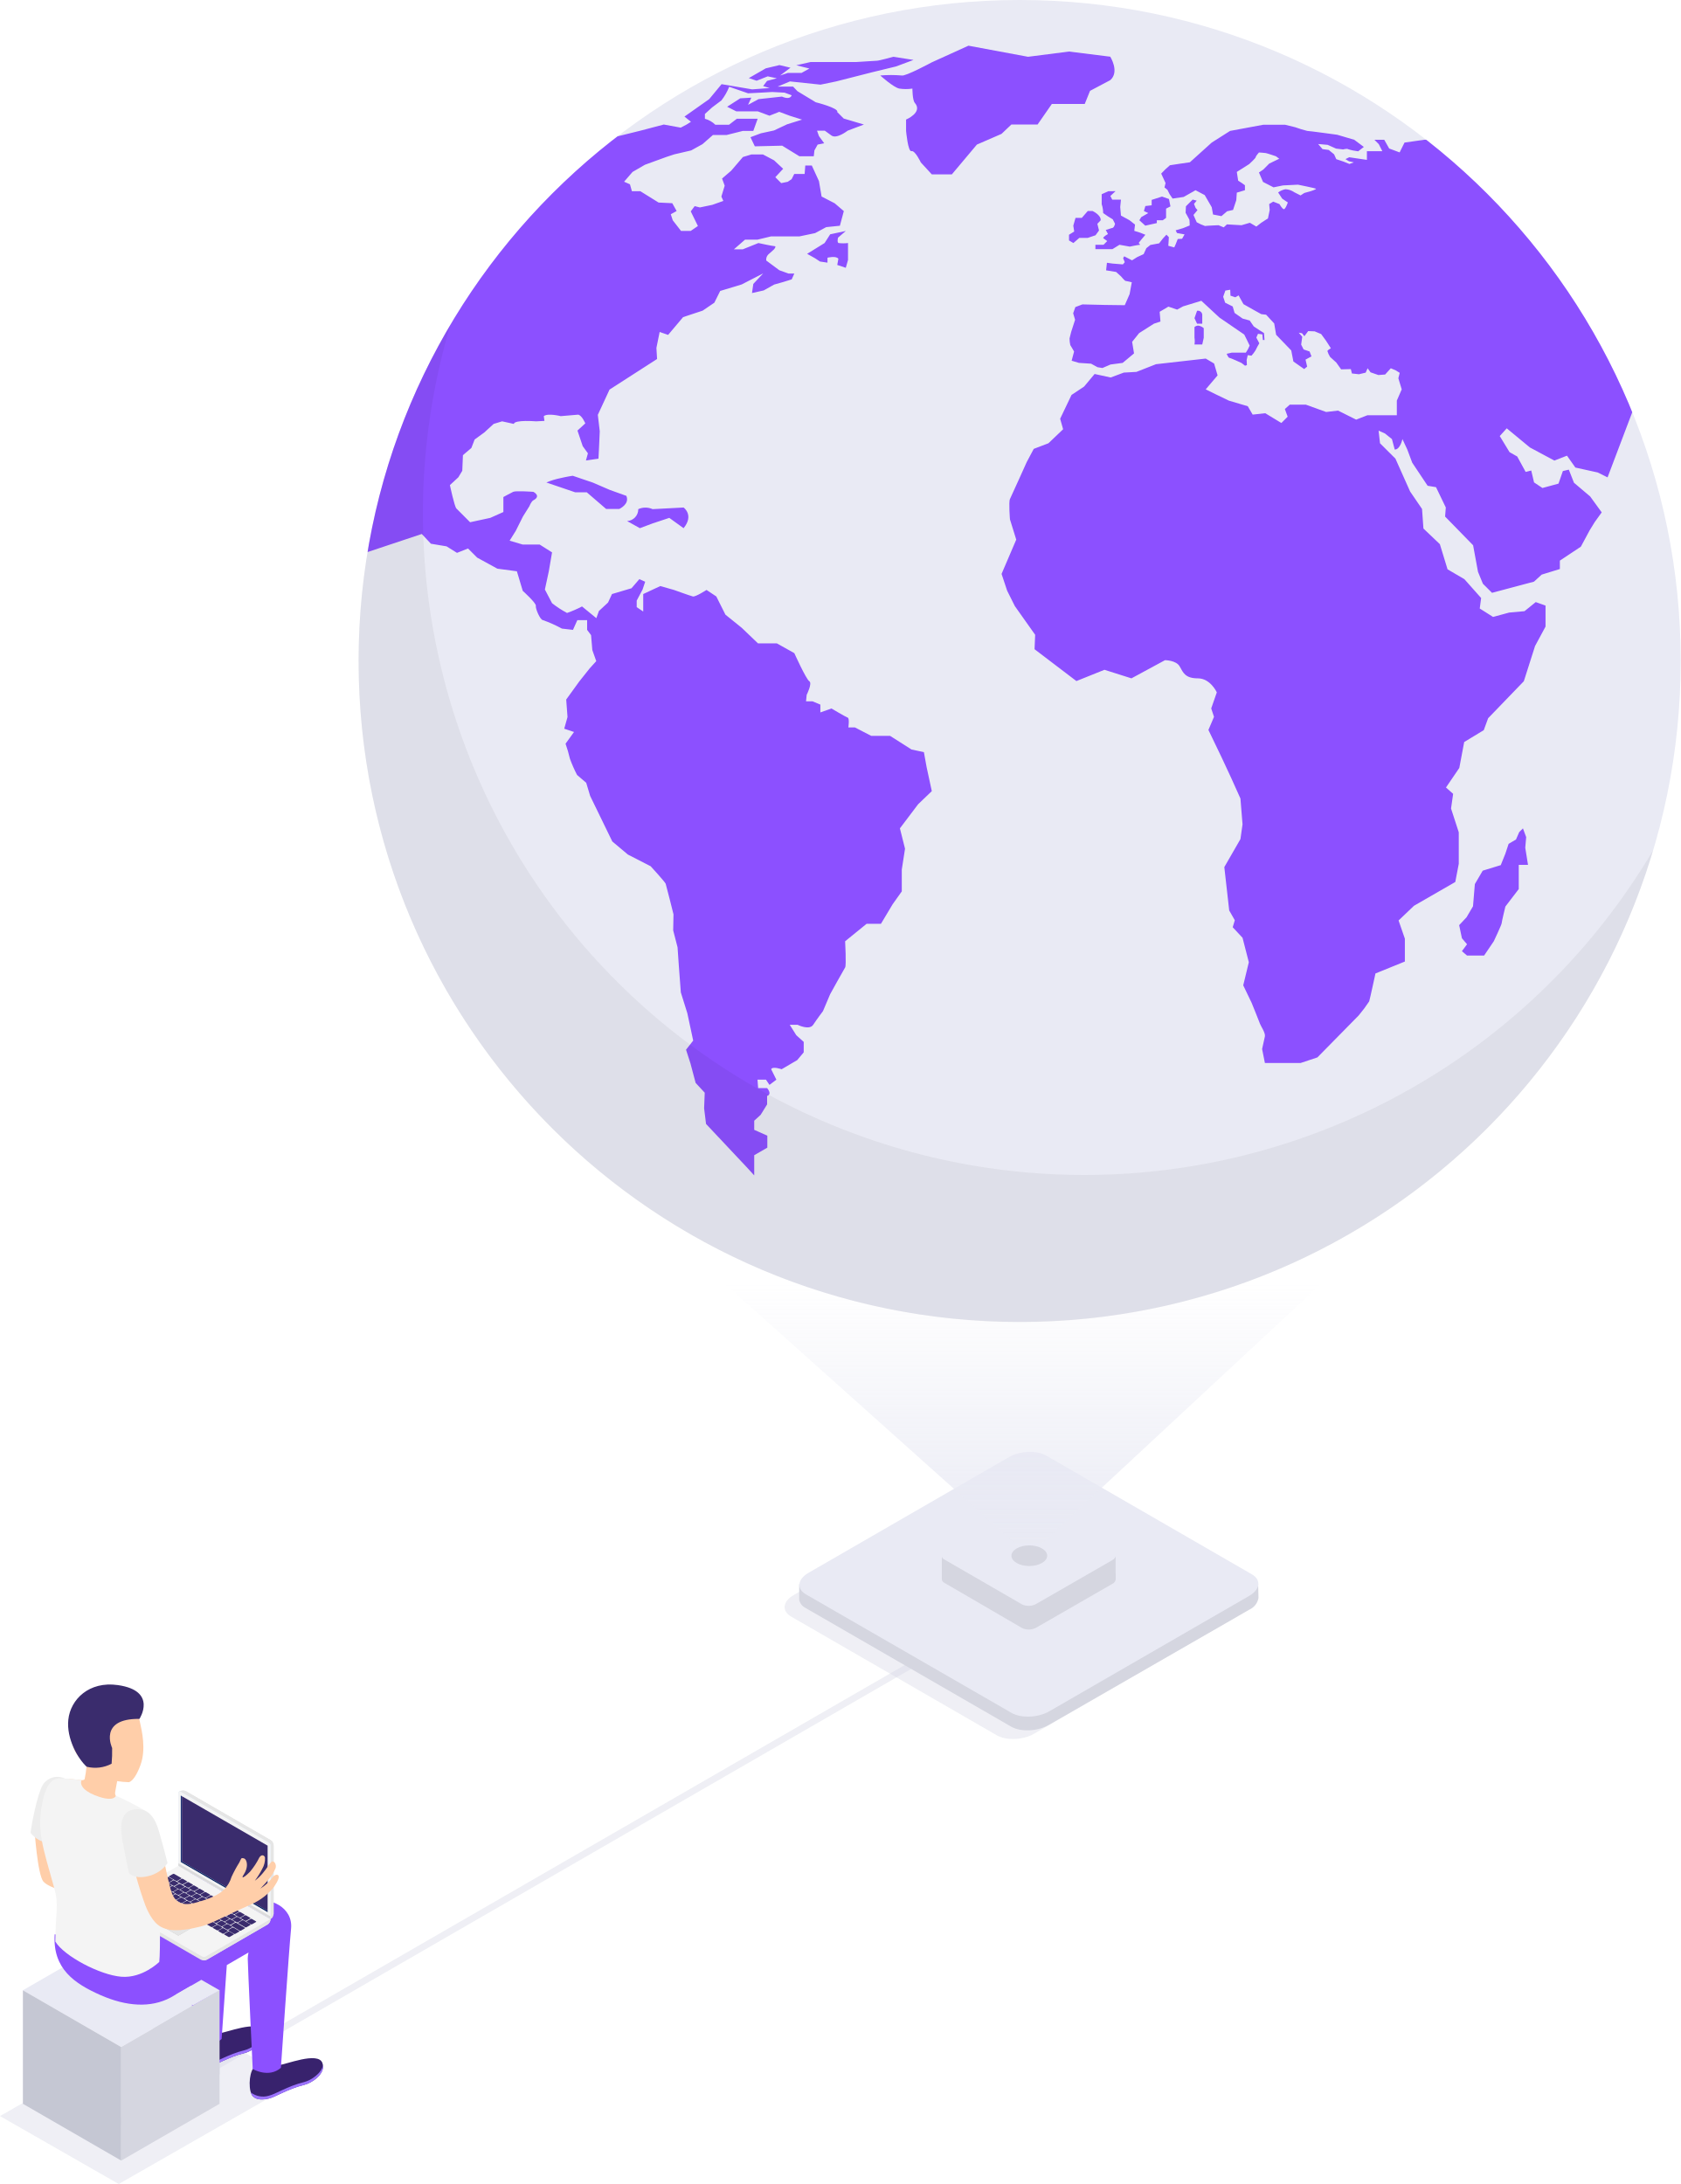
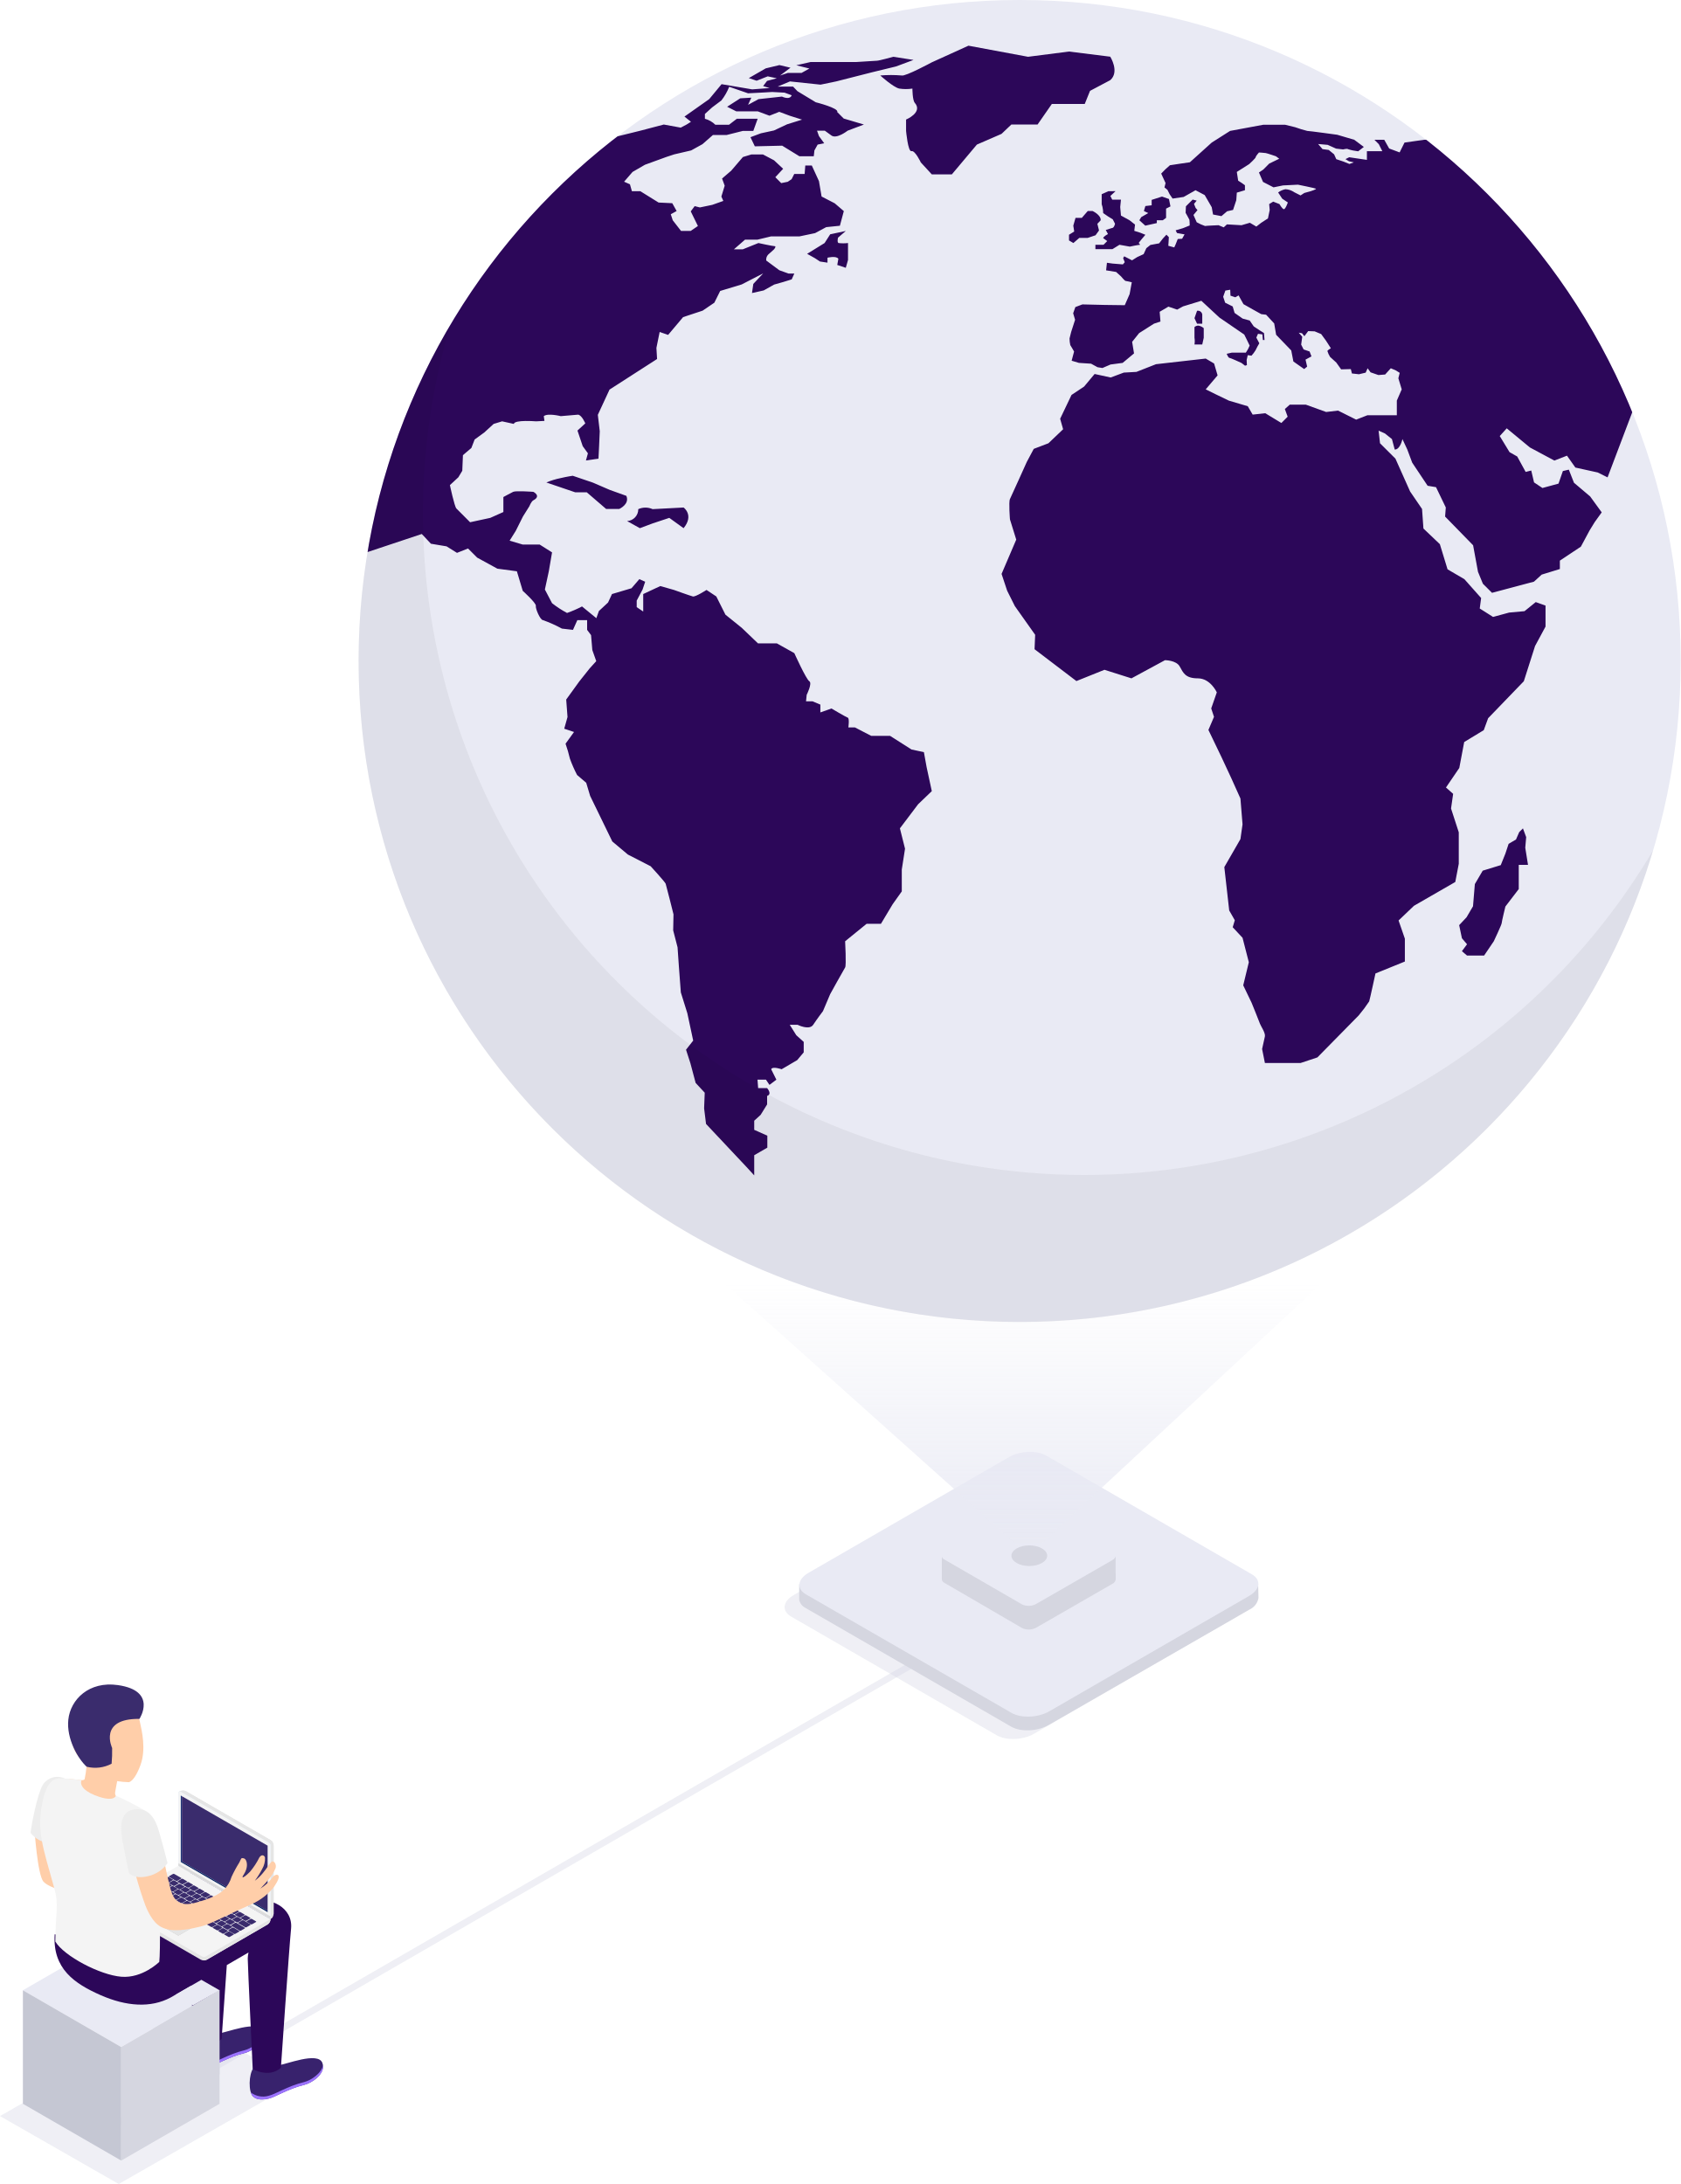
<svg xmlns="http://www.w3.org/2000/svg" viewBox="0 0 384.72 500">
  <defs>
-     <style>.cls-1{fill:none;}.cls-2,.cls-9{fill:#d6d8e5;}.cls-2{opacity:0.4;isolation:isolate;}.cls-3{fill:#d5d6e0;}.cls-4{fill:#e9eaf4;}.cls-5{fill:url(#Безымянный_градиент_15);}.cls-6{clip-path:url(#clip-path);}.cls-7{fill:#8c50ff;}.cls-8{opacity:0.05;}.cls-9{opacity:0.4;}.cls-10{fill:#c5c7d3;}.cls-11{fill:#38226d;}.cls-12{fill:#9c73ff;}.cls-13{fill:#ffcea9;}.cls-14{fill:#ededed;}.cls-15{fill:#e5e5e5;}.cls-16{fill:#f4f4f4;}.cls-17{fill:#bfbfbf;}.cls-18{fill:#3a2c6d;}.cls-19{fill:#dceeff;}.cls-20{fill:#dbdbdb;}.cls-21{fill:#1e3779;}.cls-22{fill:#031f60;}</style>
+     <style>.cls-1{fill:none;}.cls-2,.cls-9{fill:#d6d8e5;}.cls-2{opacity:0.4;isolation:isolate;}.cls-3{fill:#d5d6e0;}.cls-4{fill:#e9eaf4;}.cls-5{fill:url(#Безымянный_градиент_15);}.cls-6{clip-path:url(#clip-path);}.cls-7{fill:#2c0759;}.cls-8{opacity:0.05;}.cls-9{opacity:0.4;}.cls-10{fill:#c5c7d3;}.cls-11{fill:#38226d;}.cls-12{fill:#9c73ff;}.cls-13{fill:#ffcea9;}.cls-14{fill:#ededed;}.cls-15{fill:#e5e5e5;}.cls-16{fill:#f4f4f4;}.cls-17{fill:#bfbfbf;}.cls-18{fill:#3a2c6d;}.cls-19{fill:#dceeff;}.cls-20{fill:#dbdbdb;}.cls-21{fill:#1e3779;}.cls-22{fill:#031f60;}</style>
    <linearGradient id="Безымянный_градиент_15" x1="235.62" y1="356.16" x2="235.62" y2="256.93" gradientUnits="userSpaceOnUse">
      <stop offset="0" stop-color="#e9eaf4" />
      <stop offset="0.63" stop-color="#e9eaf4" stop-opacity="0" />
    </linearGradient>
    <clipPath id="clip-path">
      <circle class="cls-1" cx="233.41" cy="151.32" r="151.32" />
    </clipPath>
  </defs>
  <g id="Слой_2" data-name="Слой 2">
    <g id="Слой_1-2" data-name="Слой 1">
      <path class="cls-2" d="M228.17,397.27l-47.08-27.18c-2.19-1.27-1.92-3.48.62-4.94l45.84-26.47c2.54-1.46,6.37-1.62,8.56-.36l47.07,27.18c2.2,1.27,1.92,3.48-.61,4.94l-45.85,26.47C234.19,398.38,230.36,398.53,228.17,397.27Z" />
      <polygon class="cls-2" points="207.39 381.01 207.39 381.02 88.47 449.67 19.88 489.27 21.4 490.15 89.99 450.54 208.9 381.89 208.9 381.89 207.39 381.01" />
      <path class="cls-3" d="M288,362.37l-2.32.71-46.23-26.7c-2.19-1.26-6-1.1-8.55.36l-45.85,26.47-.11.07-2-.61v3c0,.11,0,.22,0,.34v.24h0a2.68,2.68,0,0,0,1.44,1.86l47.08,27.18c2.19,1.26,6,1.11,8.56-.36L286,368.5a3.62,3.62,0,0,0,2.08-2.64h0Z" />
      <path class="cls-4" d="M231.55,392.14,184.47,365c-2.19-1.26-1.91-3.47.62-4.93l45.85-26.47c2.53-1.47,6.36-1.63,8.55-.36l47.08,27.18c2.19,1.27,1.92,3.48-.62,4.94l-45.84,26.47C237.57,393.25,233.74,393.41,231.55,392.14Z" />
      <path class="cls-3" d="M255.38,360.25l0-4-5.7,1.5L237,350.4a3.58,3.58,0,0,0-3.24.14l-12.33,7.12-5.83-1.54,0,4.31,0,0v1a.48.48,0,0,0,0,.12v.1h0a1,1,0,0,0,.55.7L234,372.74a3.61,3.61,0,0,0,3.24-.13l17.38-10a1.36,1.36,0,0,0,.78-1h0v-1.32Z" />
      <path class="cls-4" d="M234,367.33,216.13,357c-.83-.48-.73-1.32.23-1.87l17.38-10A3.58,3.58,0,0,1,237,345l17.84,10.3c.83.48.73,1.32-.23,1.88l-17.38,10A3.61,3.61,0,0,1,234,367.33Z" />
      <polygon class="cls-5" points="235.48 356.16 129.08 260.92 342.17 256.93 235.48 356.16" />
      <circle class="cls-4" cx="233.41" cy="151.32" r="151.32" />
      <g class="cls-6">
        <path class="cls-7" d="M193.61,61.31l.51-1.79V55.64a9.1,9.1,0,0,1-2.17,0c-.38-.17-.12-1.23-.12-1.23l1.78-1.53-3.57.76-1.28,2-4,2.47,1.79,1,1.15.76,1.72.26V59s2-.51,2.49.25l-.25,1.41Zm-44.22,55.25a4,4,0,0,0-3.28,0,2.7,2.7,0,0,1-2.56,2.73l2.92,1.63,2.92-1.09,3.82-1.27,3.27,2.36c2.46-3,0-4.73,0-4.73Zm62.1,55.63-2.83-.6-4.92-3.13h-4.32l-3.73-1.93H194.2s.3-2.09-.15-2.24-3.72-2.09-3.72-2.09l-2.54.9v-1.79l-1.79-.75h-1.49l.15-1.49s1.34-2.65.6-3.11-3.43-6.43-3.43-6.43l-4-2.24h-4.32l-3.73-3.57-3.72-3-2.09-4.17-2.24-1.49s-2.53,1.64-3.13,1.49-4.32-1.49-4.32-1.49l-3.13-.89L147.24,136v4l-1.49-1v-1.5l1.34-2.53.6-1.79-1.34-.59-1.79,2.08L140.09,136l-.9,1.94-2.09,1.94-.59,1.64-3.28-2.68a25.86,25.86,0,0,1-3.43,1.49,22.67,22.67,0,0,1-3.43-2.24l-1.64-3.13.9-4.17.74-4.33-2.83-1.79h-3.88l-3-.89,1.4-2.24,1.64-3.28,1.49-2.38s.42-1.09.9-1.34c1.9-1,0-1.94,0-1.94s-4-.3-4.62,0-2.24,1.19-2.24,1.19v3.43l-3,1.34-4.62,1-3.13-3.14c-.45-.44-1.49-5.36-1.49-5.36l1.93-1.79.9-1.49.15-3.58,1.93-1.64.75-1.94L110.87,99,113,97.05l1.94-.59,2.68.59c.15-1,5.07-.59,5.07-.59l1.94-.1-.15-1.09c.9-.75,3.88,0,3.88,0l4-.34c.88.19,1.62,2,1.62,2l-1.79,1.64,1.2,3.57,1.19,1.64-.45,1.64L137,105l.14-2.84.15-3.43-.44-3.76,2.68-5.78,10.88-7-.15-2.54L151,76l1.94.67,3.43-4.07,4.47-1.48,2.68-1.82,1.34-2.69,4.92-1.49,4.92-2.53L172.44,65l-.3,2.09,2.68-.6,2.39-1.34,2.08-.59,1.94-.6.6-1.34h-1.34l-2.09-.75c-1.34-1-3-2.23-3-2.23a1.66,1.66,0,0,1,.44-1.35l1.35-1.21s.59-.72.15-.72-3.73-.72-3.73-.72l-3.58,1.44H168l2.54-2.21h2.83l3.13-.75H183l3.58-.75L189.13,52l3.13-.32.9-3.35-2.09-1.79-3-1.55-.6-3.52-1.64-3.58h-1.49l-.15,1.94h-2.38l-.6,1.19-.89.6-1.49.3-1.35-1.35,1.79-1.93-2.08-1.94-2.54-1.34H172l-1.94.59-2.68,3.13-2.09,1.79.6,1.64L165.13,45l.45,1-2.54.9-2.83.59-1.19-.3-.9,1.2,1.64,3.35-1.64,1.12h-2.23L154,50.43l-.45-1.38,1.34-.74-1-1.79-3.13-.15-4.17-2.59h-1.94l-.45-1.59-1.34-.59,1.94-2.24,2.83-1.64,4.92-1.79,1.79-.59,3.87-.9L160.81,33l2.38-2.09h3.13l3.73-.94h2.39l1-2.78h-4.77l-1.79,1.37h-3.13a5.39,5.39,0,0,0-2.39-1.37V26.09L163,24.6,165.13,23a12.52,12.52,0,0,0,1.79-3.13l4.32,1.49,3.27-.17,2.25-.13,2.83.15,1.64.6c-.45,1.19-2.23.3-2.23.3l-5.37.59L171.24,24l.75-1.64-2.54.15-3,1.93,2.09,1.05h4.92l2.68,1,2.24-.89,2.38.89,2.84.9-3.43,1.07-3,1.41-3,.65-2.38.89,1,2.09,6.26-.15L183,35.78h3.28l.15-1.34.74-1.34,1.5-.3-1.2-1.64-.44-1.24h1.78l1.5,1.09c1.19.9,3.72-1.09,3.72-1.09l3.73-1.41-4.62-1.37-1.49-1.49c.44-.9-4.92-2.24-4.92-2.24l-4.18-2.53-1-1.05H178l2.83-1.19,7,.74,3.58-.74,8.2-2.09,5.51-1.34,4-1.49L204.49,13s-3.28.9-3.73.9-4.32.3-4.77.3H185.55l-3.27.74,3,.75-1.79,1h-3.13l-1.79.6,2.38-1.79-2.53-.6-3.13.75-3.88,2.23,1.79.6,2.54-1,2.08.44-2.23.6-.9,1.19,1.49.45-4,.3-7-1.19-2.83,3.42-5.67,4,1.49,1.19-1,.63-1.34.71-3.88-.71-5.36,1.41-9.84,2.43L103.86,64,90.74,81.1l-7.6,45.62,13.41-4.47,2.09,2.23,3.58.6,2.39,1.49,2.53-1,2.09,2.09,4.62,2.53,4.47.6,1.34,4.47s3.13,2.83,3,3.43,1,3.28,1.64,3.28a30.41,30.41,0,0,1,4.33,1.94l2.53.29,1-2.23h2.24v2.23l.9,1.2.29,3.42.9,2.54L135,153l-2.39,3-3,4.15.3,4-.75,2.68,2.24.75-1.94,2.68a32.55,32.55,0,0,1,1,3.43,30.41,30.41,0,0,0,1.64,3.73l2.09,1.79.9,3,5.07,10.43,3.57,3,5.22,2.68s3.28,3.58,3.43,4,1.79,7,1.79,7L154.1,213l1,3.87.3,4.33.45,6,1.49,4.77,1.34,6.26-1.64,2.09,1,3.09,1.2,4.51,2.08,2.24-.14,3.58.44,3.57,9.25,9.84,1.78,1.94v-4.62l3-1.73V260l-3-1.34v-2.09l1.47-1.34,1.48-2.39V250.9c1.23-.44,0-1.79,0-1.79h-2.05l-.15-1.93h1.94l.8,1.19,1.58-1.19-1.19-2.39c.3-.74,2.39,0,2.39,0l3.57-2.09,1.49-1.78v-2.39L182.28,237l-1.5-2.39h1.79s2.69,1.35,3.58,0,2.24-3.13,2.24-3.13l1.64-3.87s3.13-5.67,3.43-6.12,0-6,0-6l4.92-4h3.28l2.68-4.48,2.09-2.94v-5l.74-4.77L206,189.64l4.17-5.52,3.13-3-1.19-5.51ZM244.71,55.05l1,.59,1.36-1.18H249l1.78-.6.8-1.1-.38-1.52.76-.81c.09-1.23-1.86-2.12-1.86-2.12H249l-1.36,1.57h-1.44l-.51,1.78L245.9,53l-1.19.74Zm9-11.27-1.52.68v2.29l.17.59a6.36,6.36,0,0,1,.17,1.44l1.1.76,1.1.68.51,1s-.17,1-.76,1l-1.36.43.51.93s-1,.51-1.1.93l.93.68-.85.85h-1.86v1h3.9l1.61-1,2.37.42s1.95-.42,2.37-.42l-.34-.43.6-.76.93-1.1L261,53.27l-1.35-.42.17-1.44-1.28-1-1.94-1.06-.17-1.95.17-1.69h-2l-.42-.85,1.18-1.1Zm11.1,7.29v-.64h1.36l.76-.55V47.76l1-.51-.34-1.69L266,45l-2.37.76V47l-1.44.17-.34,1.14,1,.47-1.61.93-.43.72,1.36,1.23Zm85.4,51.37,5.6,3,2.89-1.12,1.92,2.72,5.13,1.13,2.24,1.12,6.25-16.5L372.45,84l-28-45.82L336.09,32H326l-4.49.64-1.12,2.25L318,34,316.87,32h-2.25l1,1,.81,1.61h-3.53V36.6l-2.52-.37L308.85,36l-.86.43.8.49,1.11.25-1,.37L307.56,37l-1.67-.56-.5-1.11-1.23-1-1.42-.19-1-1.17,2.18.19,1.92.86,1.6.19s1-.25,1.11-.07a12.12,12.12,0,0,0,2.35.5l1.3-1L310,32l-3.9-1.15s-6.55-.9-6.86-.88a28.82,28.82,0,0,1-2.78-.85l-2.28-.56h-5l-7.6,1.41-4.2,2.67-5,4.51s-4.32.62-4.57.68a20.44,20.44,0,0,0-2,1.91l1,2.17-.25,1,.68.55.5,1,.68,1,2.53-.37,2.72-1.54,2.1,1.11,1.61,2.78.3,1.67,1.92.37,1.3-1.11,1.36-.31.74-2.23.12-1.73,1.86-.55V42.41l-.68-.49-.87-.56-.31-2,2.83-1.79s1.5-1.36,1.5-1.6.74-1.06.74-1.06,1.18.07,1.55.13,2.34.74,2.34.74l.75.56-2.29,1.11-1.35,1.36-1,.68.93,2.16,2.41,1.24,2.16-.44,3.43-.17s3.93.79,4.11.92-1.13.55-1.13.55l-1.53.43-.86.56L296.25,44a3.78,3.78,0,0,0-2-.68,4.09,4.09,0,0,0-1.67.74l.93,1.42,1.29.87s-.55,1.6-.92,1.54-1-1.17-1-1.17l-1.43-.56-.92.56.12,1.36L290.25,50l-1.54,1-1.12.87-1.48-.87-1.91.56-3.34-.19-.74.68-1.18-.49s-2.9.12-3.09.18a10.62,10.62,0,0,1-1.91-.86l-.74-1.67.92-1.11-.43-.5-.37-.92.62-.75-.93-.24-1.54,1.54-.07,1.49s.81,1.42.87,1.6a10.91,10.91,0,0,1,.06,1.3l-1.54.62-1.67.49.31.62,1.73.31-.56,1-1,.06-.49,1.24-.31.68-1.36-.37.06-.87.06-1.11-.55-.56-.81.87-.86,1.11-2,.37-.93.74-.62,1.36-1.48.68-1.17.74-1.8-.92-.24.43.37.92-.43.5-2.35-.19-1.3-.18-.19,1.73,2.29.37,1.11,1s.87,1.05,1.05,1.05,1.43.31,1.43.31l-.5,2.72-1.11,2.53-4.64-.06-5.06-.12-1.61.61-.5,1.42.44,1.49L245.2,76l-.37,1.49A7,7,0,0,0,245,79c.13.18.87,1.48.87,1.48l-.56,2.1,1.67.5,2.78.18,1.48.81,1.12.18,1.85-.8,2.78-.37,2.6-2.17-.43-2.65,1.6-2,3.4-2.16,1.48-.5-.18-2.22,2-1.18,2,.68,1.36-.74L275,68.86l4.14,3.84,5.68,3.89s1.18,2.35,1.24,2.53a7.8,7.8,0,0,1-.87,1.61H282L280.8,81s.37.92.61.92,2.79,1.18,2.79,1.18l.8.62.43-.13-.06-1.17.25-1.11.86.12a7.77,7.77,0,0,0,.93-1.24,17.93,17.93,0,0,1,.86-1.6l-.68-1.3.38-.87,1,.13.12,1.29h.37l-.12-1.6-1-.62L287,74.73l-.93-1.35-1.61-.44-1.85-1.3-.43-1.48-1.73-.86L280,67.94l.5-1.42,1.11-.19.06,1.36,1.11.37.75-.43,1.11,2,2.28,1.29,1.8,1,1.11.13,1.85,2,.44,2.59,3.46,3.59.49,2.53,2.47,1.73.68-.56-.37-1.6,1.36-.74-.43-1.12L298.41,80l-.56-1.11.25-1.8-.8-.92.74.12.55.68.87-1.17,1.48.06,1.49.62L303.54,78l1.11,1.73s-.74.43-.8.62a5.76,5.76,0,0,0,.62,1.36L305.89,83,307,84.56l2.22-.06.25,1,1.61.18,1.54-.37.44-1,.68.93,1.79.62,1.54-.12,1.3-1.43,1.17.5.87.55-.31,1.24.77,2.54-1.12,2.57v3.36H313l-2.56,1L306.29,94l-2.72.32-4.65-1.68h-3.68l-1.12,1,.64,1.76-1.44,1.44-3.69-2.24-2.88.32L285.63,93l-4.33-1.28-3-1.45L276,89.14l2.72-3.2-.8-2.72L276,82.09l-11.38,1.29-4.48,1.76-2.89.16-3,1.12-3.68-.8-2.41,2.88-2.88,1.92-2.6,5.45.68,2.4L240,101.48l-3.36,1.28-1.6,3s-3.53,7.85-3.85,8.49,0,4.65,0,4.65l1.44,4.64-3.36,7.85,1.28,3.85,1.76,3.52,4.65,6.57-.14,3.3,9.58,7.29,6.42-2.58L259,155.3l7.68-4.16s2.57,0,3.37,1.44,1.28,2.72,4.16,2.72,4.33,3.21,4.33,3.21l-1.28,3.68.64,1.92-1.28,3,3,6.24,2.24,4.81,2.09,4.65.48,5.92-.48,3.37-3.69,6.41,1.12,9.93,1.28,2.24-.48,1.6,2.25,2.41,1.44,5.6-1.28,5.29,1.92,4s1.76,4.33,1.92,4.81,1.28,2.08,1.12,2.88-.64,2.89-.64,2.89l.64,3.2h8.17l3.85-1.28,9.45-9.61a33.38,33.38,0,0,0,2.4-3.21c.16-.48,1.44-6.4,1.44-6.4l6.73-2.73V214.9l-1.44-4.17,3.52-3.36,9.46-5.45.8-4.17v-7.2l-1.77-5.45.48-3.36L331,180.29l3.05-4.48,1.12-5.93,4.48-2.72,1-2.73,8.17-8.47,2.57-8.06,2.4-4.45v-4.81l-2.24-.8-2.57,2.08-3.52.32-3.68,1-3.05-1.93.32-2.4-3.84-4.32-3.85-2.25-1.76-5.76L325.84,121l-.32-4.48-2.73-4L319.43,105l-3.53-3.52-.32-2.89,1.45.65,1.6,1.28.64,2.4c1.28,0,1.76-2.4,1.76-2.4l1.12,2.4,1.12,3,3.53,5.29,1.92.32,2.24,4.65-.16,2.08,6.41,6.57,1.12,6.08,1.12,2.73,2.09,2.08,9.61-2.56,1.76-1.61,4.16-1.28v-1.92l4.81-3.2,2-3.72,1.16-1.89,1.61-2.24L364,113.65l-3.7-3.13-1.18-3-1.36.32-1,2.88-3.68,1-1.92-1.28-.64-2.72-1.28.32-1.93-3.53-1.76-1-2.24-3.68,1.6-1.77Zm-75-23.58.34-1.53v-2.2a2.47,2.47,0,0,0-1.23-.59,1.34,1.34,0,0,0-.89.34v2.45a4.55,4.55,0,0,1,0,1.53Zm0-6.61a1,1,0,0,0-1.19-1.1l-.59,1.69.59,1.27h1.19ZM231.51,28.51h6l3.27-4.71h7.53l1.21-3,4.63-2.45c2.19-1.91,0-5.37,0-5.37l-9.44-1.18L235.33,13l-13.64-2.54-8.41,3.82s-6.05,3.27-6.87,3a29.17,29.17,0,0,0-4.91,0s3,2.72,4.36,3a9.87,9.87,0,0,0,3,0s0,2.66.55,3.27c1.91,2.19-2,3.82-2,3.82v2.58s.43,4.87,1.24,4.65,2.14,2.59,2.14,2.59l2.51,2.73h4.59l5.73-6.82,5.64-2.45ZM349.36,191.65l-.74-2-.85.84-.74,1.7-1.69,1-.74,2.23-1.06,2.64-4.13,1.27-1.8,3.07-.42,5.08L335.71,210l-1.69,1.8.63,3,1.17,1.38-1.17,1.58,1.17,1h3.91l2.22-3.28s1.8-3.81,1.8-4.13.85-3.81.85-3.81l3.06-4V198h2.12l-.63-3.92ZM135.75,110.5l-4.64-1.58s-1.29.18-2.8.54a16.83,16.83,0,0,0-3.24,1l6.58,2.24h2.66l4.44,3.82h3s2.45-1.09,1.63-3l-3.81-1.37Z" />
      </g>
      <path class="cls-8" d="M248.12,269a151.41,151.41,0,0,1-145-194.66,151.34,151.34,0,1,0,275.3,120.31A151.23,151.23,0,0,1,248.12,269Z" />
      <polygon class="cls-9" points="27.18 500 0 484.45 40.68 461.16 67.86 476.71 27.18 500" />
      <polygon class="cls-4" points="27.75 468.65 5.24 455.65 27.75 442.66 50.26 455.65 27.75 468.65" />
      <polygon class="cls-10" points="27.75 494.64 5.24 481.64 5.24 455.65 27.75 468.65 27.75 494.64" />
      <polygon class="cls-3" points="50.26 481.64 27.75 494.64 27.75 468.65 50.26 455.65 50.26 481.64" />
      <g id="Men_5">
        <path class="cls-11" d="M58,473.47a7.73,7.73,0,0,0,5.8-.7c1.39,0,9-3.21,10-.48.9,2.38-2.38,4.59-4.14,5-3.83.93-6.66,2.84-8.2,3.16-1.15.24-2.63.4-3.54-.5C56.83,478.89,56.93,474.89,58,473.47Z" />
        <path class="cls-12" d="M61.47,479.81c1.54-.33,4.37-2.23,8.2-3.16,1.47-.36,4-2,4.26-3.88.34,2.19-2.62,4.14-4.26,4.54-3.83.93-6.66,2.84-8.2,3.16-1.15.24-2.63.4-3.54-.5a2.23,2.23,0,0,1-.5-.92A4.57,4.57,0,0,0,61.47,479.81Z" />
        <path class="cls-11" d="M44.33,466.19a7.68,7.68,0,0,0,5.8-.7c1.39,0,9-3.21,10-.48.91,2.39-2.38,4.6-4.13,5-3.83.93-6.66,2.84-8.2,3.16-1.15.24-2.63.4-3.54-.5C43.16,471.61,43.26,467.61,44.33,466.19Z" />
        <path class="cls-12" d="M47.8,472.53c1.54-.32,4.37-2.23,8.2-3.16,1.47-.36,4-2,4.26-3.88.34,2.2-2.62,4.14-4.26,4.54-3.83.93-6.66,2.84-8.2,3.16-1.15.24-2.63.4-3.54-.5a2.26,2.26,0,0,1-.51-.91A4.62,4.62,0,0,0,47.8,472.53Z" />
        <path class="cls-7" d="M23,456.75c5.91,2.6,11.49,3,16.05.56l4.71-2.72c.28,6.08.55,11.92.55,11.92s3.61,2.74,6.42.3c0,0,.59-8.54,1.19-16.93L56.89,447a6.12,6.12,0,0,0-.18,1.37c0,1.6,1.14,25.3,1.14,25.3s3.64,2.17,6.45-.27c0,0,1.89-27.47,2.33-31.86.49-4.93-5-7.36-8.46-6.1l-5.3,2c.11-1.38.2-2.45.26-3.05.49-4.94-5-7.37-8.45-6.11-3.16,1.15-24.49,9.15-24.49,9.15a54.78,54.78,0,0,0,.75,6.12l-8.42-.71C12,450.76,17.13,454.15,23,456.75ZM37.76,443.1l5.64-3.26a7.39,7.39,0,0,0-.19,1.21Z" />
        <path class="cls-13" d="M7.89,418.79s.69,10.49,2.07,12,6,2.54,6,2.54l3.58,5.9s-3.27-18.74-4-19.19S7.89,418.79,7.89,418.79Z" />
        <path id="_Контур_" data-name="&lt;Контур&gt;" class="cls-14" d="M14.78,407.15a3.93,3.93,0,0,0-5,1.51C8.47,410.84,7.1,418.33,7,419.61c0,0,1.85,2.56,4.62,2.13Z" />
        <path id="_Контур_2" data-name="&lt;Контур&gt;" class="cls-13" d="M16,407.28c1.81.09,3.16.56,3.38,0a22.88,22.88,0,0,0,.42-2.83c-.21-.52-.39-1.09-.39-1.09-2.28-1.4-3-3.86-3.29-6.72-.51-4.89,2.13-9.18,7-9.69,4.6-.48,8,2.75,8.89,7.19.49,2.2,1.46,6.34.15,9.94-.73,2-1.68,3.62-2.62,3.93a22,22,0,0,1-2.72-.24h0s-.24,1.36-.41,2.24-.1,1.33,1.63,2.4-2.62,3.27-5.47,3.05-6.06-1.93-6.94-3.78C14.71,409.65,14.79,407.22,16,407.28Z" />
        <g id="_Группа_" data-name="&lt;Группа&gt;">
          <g id="_Группа_2" data-name="&lt;Группа&gt;">
            <g id="_Группа_3" data-name="&lt;Группа&gt;">
              <path id="_Контур_3" data-name="&lt;Контур&gt;" class="cls-15" d="M61.93,439.35h0a1.47,1.47,0,0,1-.73,1.27l-13.81,8a1.48,1.48,0,0,1-1.47,0L26.56,437.42a1.46,1.46,0,0,1-.74-1.27V436Z" />
              <path id="_Контур_4" data-name="&lt;Контур&gt;" class="cls-15" d="M61.2,440.62l-13.81,8a1.48,1.48,0,0,1-.74.19v-9.44H61.93A1.47,1.47,0,0,1,61.2,440.62Z" />
              <g id="_Группа_4" data-name="&lt;Группа&gt;">
                <path id="_Контур_5" data-name="&lt;Контур&gt;" class="cls-16" d="M47.17,447.87a1,1,0,0,1-1,0L26,436.25c-.26-.14-.26-.38,0-.53l14.81-8.56,21.1,12.19Z" />
              </g>
              <g id="_Группа_5" data-name="&lt;Группа&gt;">
                <polygon id="_Контур_6" data-name="&lt;Контур&gt;" class="cls-17" points="34.28 439.35 34.38 439.4 40.83 443.13 44.37 441.08 44.47 441.03 37.92 437.25 34.28 439.35" />
                <polygon id="_Контур_7" data-name="&lt;Контур&gt;" class="cls-15" points="34.38 439.4 40.83 443.13 44.37 441.08 37.92 437.36 34.38 439.4" />
              </g>
              <path class="cls-18" d="M56.46,440l.93.54a.35.35,0,0,0,.3,0l.89-.51c.09,0,.09-.13,0-.17l-.93-.54a.32.32,0,0,0-.3,0l-.88.51C56.4,439.83,56.39,439.9,56.46,440Z" />
              <path class="cls-18" d="M55.15,439.19l.93.54a.33.33,0,0,0,.29,0l.89-.51c.09-.05.1-.13,0-.17l-.93-.54a.3.3,0,0,0-.29,0l-.89.51C55.08,439.07,55.07,439.14,55.15,439.19Z" />
              <path class="cls-18" d="M53.83,438.43l.93.54a.35.35,0,0,0,.3,0l.88-.51c.09-.05.1-.13,0-.17l-.93-.54a.32.32,0,0,0-.3,0l-.89.51C53.77,438.31,53.76,438.38,53.83,438.43Z" />
              <path class="cls-18" d="M52.52,437.67l.93.54a.33.33,0,0,0,.29,0l.89-.51c.09-.05.1-.13,0-.17l-.93-.54a.32.32,0,0,0-.3,0l-.88.51C52.45,437.55,52.44,437.62,52.52,437.67Z" />
              <path class="cls-18" d="M51.2,436.91l.93.54a.33.33,0,0,0,.29,0l.89-.51c.09-.05.1-.13,0-.17l-.93-.54a.3.3,0,0,0-.29,0l-.89.51C51.13,436.79,51.12,436.86,51.2,436.91Z" />
              <path class="cls-18" d="M49.88,436.15l.93.54a.35.35,0,0,0,.3,0l.89-.51c.08-.05.09-.13,0-.17l-.93-.54a.32.32,0,0,0-.3,0l-.89.51C49.82,436,49.81,436.1,49.88,436.15Z" />
              <path class="cls-18" d="M48.57,435.39l.93.54a.33.33,0,0,0,.29,0l.89-.51c.09,0,.1-.13,0-.17l-.93-.54a.32.32,0,0,0-.3,0l-.88.51C48.5,435.27,48.49,435.34,48.57,435.39Z" />
              <path class="cls-18" d="M47.25,434.63l.93.54a.35.35,0,0,0,.3,0l.88-.51c.09-.05.1-.13,0-.17l-.93-.54a.3.3,0,0,0-.29,0l-.89.51C47.18,434.51,47.17,434.58,47.25,434.63Z" />
              <path class="cls-18" d="M45.93,433.87l.93.54a.35.35,0,0,0,.3,0l.89-.51c.08-.05.09-.13,0-.17l-.93-.54a.32.32,0,0,0-.3,0l-.89.51C45.87,433.75,45.86,433.82,45.93,433.87Z" />
              <path class="cls-18" d="M44.62,433.11l.93.54a.33.33,0,0,0,.29,0l.89-.51c.09-.05.1-.13,0-.17l-.93-.54a.33.33,0,0,0-.29,0l-.89.52C44.55,433,44.54,433.06,44.62,433.11Z" />
              <path class="cls-18" d="M43.3,432.35l.93.54a.35.35,0,0,0,.3,0l.88-.51c.09-.05.1-.13,0-.17l-.93-.54a.33.33,0,0,0-.29,0l-.89.52C43.23,432.23,43.22,432.3,43.3,432.35Z" />
              <path class="cls-18" d="M42,431.59l.93.54a.35.35,0,0,0,.3,0l.89-.51c.08-.05.09-.13,0-.17l-.93-.54a.35.35,0,0,0-.3,0l-.88.52C41.92,431.47,41.91,431.54,42,431.59Z" />
              <path class="cls-18" d="M40.67,430.83l.93.53a.3.3,0,0,0,.29,0l.89-.51c.09,0,.1-.13,0-.17l-.93-.54a.33.33,0,0,0-.29,0l-.89.52C40.6,430.71,40.59,430.78,40.67,430.83Z" />
              <path class="cls-18" d="M38.72,429.7l1.56.9a.32.32,0,0,0,.3,0l.88-.51c.09-.05.1-.13,0-.17l-1.57-.9a.3.3,0,0,0-.29,0l-.89.51C38.65,429.58,38.64,429.66,38.72,429.7Z" />
              <path class="cls-18" d="M53.24,439.56l.93.53a.3.3,0,0,0,.29,0l.89-.51c.09-.05.1-.13,0-.17l-.93-.54a.35.35,0,0,0-.3,0l-.88.52C53.17,439.44,53.16,439.51,53.24,439.56Z" />
              <path class="cls-18" d="M51.92,438.8l.93.53a.3.3,0,0,0,.29,0l.89-.51c.09-.05.1-.13,0-.17l-.93-.54a.33.33,0,0,0-.29,0l-.89.52C51.85,438.68,51.84,438.75,51.92,438.8Z" />
              <path class="cls-18" d="M50.6,438l.93.53a.3.3,0,0,0,.29,0l.89-.51c.09-.05.1-.13,0-.17l-.93-.54a.33.33,0,0,0-.29,0l-.89.51C50.53,437.91,50.52,438,50.6,438Z" />
              <path class="cls-18" d="M49.28,437.27l.93.54a.35.35,0,0,0,.3,0l.88-.51c.09-.05.1-.13,0-.17l-.93-.54a.3.3,0,0,0-.29,0l-.89.51C49.21,437.15,49.2,437.23,49.28,437.27Z" />
              <path class="cls-18" d="M48,436.52l.93.54a.35.35,0,0,0,.3,0l.88-.51c.09,0,.1-.13,0-.17l-.93-.54a.32.32,0,0,0-.3,0l-.89.51C47.91,436.4,47.9,436.47,48,436.52Z" />
              <path class="cls-18" d="M46.65,435.76l.93.53a.32.32,0,0,0,.3,0l.89-.51c.08,0,.09-.13,0-.17l-.93-.54a.35.35,0,0,0-.3,0l-.89.52C46.59,435.64,46.58,435.71,46.65,435.76Z" />
              <path class="cls-18" d="M45.33,435l.93.53a.32.32,0,0,0,.3,0l.89-.51c.09-.05.09-.13,0-.17l-.93-.54a.35.35,0,0,0-.3,0l-.88.51C45.27,434.88,45.26,435,45.33,435Z" />
              <path class="cls-18" d="M44,434.23l.93.54a.3.3,0,0,0,.29,0l.89-.51c.09-.05.1-.13,0-.17l-.93-.54a.35.35,0,0,0-.3,0l-.88.51C44,434.11,43.94,434.19,44,434.23Z" />
              <path class="cls-18" d="M42.7,433.47l.93.54a.33.33,0,0,0,.29,0l.89-.51c.09-.06.1-.13,0-.18l-.93-.53a.3.3,0,0,0-.29,0l-.89.51C42.63,433.35,42.62,433.43,42.7,433.47Z" />
              <path class="cls-18" d="M41.38,432.71l.93.54a.33.33,0,0,0,.29,0l.89-.52c.09-.05.1-.12,0-.17l-.93-.53a.3.3,0,0,0-.29,0l-.89.51C41.31,432.59,41.3,432.67,41.38,432.71Z" />
              <path class="cls-18" d="M40.06,432l.93.54a.35.35,0,0,0,.3,0l.88-.52c.09,0,.1-.12,0-.17l-.93-.54a.33.33,0,0,0-.29,0l-.89.51C40,431.83,40,431.91,40.06,432Z" />
              <path class="cls-18" d="M38.74,431.19l.93.54a.35.35,0,0,0,.3,0l.88-.51c.09-.05.1-.13,0-.17l-.93-.54a.35.35,0,0,0-.3,0l-.89.51C38.67,431.07,38.66,431.15,38.74,431.19Z" />
              <path class="cls-18" d="M54.55,440.32l1.57.9a.3.3,0,0,0,.29,0l.89-.51c.09-.05.1-.13,0-.17l-1.56-.91a.35.35,0,0,0-.3,0l-.88.51C54.49,440.2,54.48,440.28,54.55,440.32Z" />
              <path class="cls-18" d="M38.63,429.74l.93.54c.08,0,.08.11,0,.15l-.94.55a.32.32,0,0,1-.27,0l-.08-.05a.28.28,0,0,0-.25,0l-1,.58a.34.34,0,0,1-.28,0l-.59-.34c-.08-.05-.08-.12,0-.16l.93-.54.19-.11.14-.08.14-.08.8-.46A.29.29,0,0,1,38.63,429.74Z" />
              <path class="cls-18" d="M51.36,442.89l.93.54a.33.33,0,0,0,.29,0l.89-.52c.09,0,.1-.12,0-.17l-.93-.53a.32.32,0,0,0-.3,0l-.88.51C51.29,442.77,51.28,442.85,51.36,442.89Z" />
              <path class="cls-18" d="M50,442.13l.93.54a.32.32,0,0,0,.3,0l.89-.51c.08,0,.09-.13,0-.17l-.93-.54a.35.35,0,0,0-.3,0l-.89.51C50,442,50,442.09,50,442.13Z" />
              <path class="cls-18" d="M48.73,441.38l.93.53a.32.32,0,0,0,.3,0l.88-.51c.09-.05.1-.13,0-.17l-.93-.54a.33.33,0,0,0-.29,0l-.89.52C48.66,441.26,48.65,441.33,48.73,441.38Z" />
              <path class="cls-18" d="M37.55,434.92l.93.54a.35.35,0,0,0,.3,0l.88-.52c.09-.05.1-.12,0-.17l-.93-.53a.32.32,0,0,0-.3,0l-.89.51C37.48,434.8,37.48,434.88,37.55,434.92Z" />
              <path class="cls-18" d="M36.24,434.16l.93.54a.3.3,0,0,0,.29,0l.89-.51c.09-.05.1-.13,0-.17l-.93-.54a.33.33,0,0,0-.29,0l-.89.51C36.17,434,36.16,434.12,36.24,434.16Z" />
              <path class="cls-18" d="M34.93,433.41l.93.53a.3.3,0,0,0,.29,0l.89-.51c.09-.05.1-.13,0-.17l-.93-.54a.35.35,0,0,0-.3,0l-.88.52C34.86,433.29,34.85,433.36,34.93,433.41Z" />
              <path class="cls-18" d="M33.61,432.65l.93.54a.35.35,0,0,0,.3,0l.89-.51c.08-.05.09-.13,0-.17l-.93-.54a.32.32,0,0,0-.3,0l-.89.51C33.55,432.53,33.54,432.6,33.61,432.65Z" />
              <path class="cls-18" d="M47.08,440.42l1.27.74a.33.33,0,0,0,.29,0l.89-.51c.09-.05.1-.13,0-.17l-1.27-.73a.3.3,0,0,0-.29,0l-.89.51C47,440.3,47,440.38,47.08,440.42Z" />
              <path class="cls-18" d="M38.86,435.68l1.27.73a.32.32,0,0,0,.3,0l.89-.51c.08-.05.09-.13,0-.17L40.07,435a.35.35,0,0,0-.3,0l-.88.51C38.8,435.56,38.79,435.64,38.86,435.68Z" />
              <path class="cls-18" d="M40.51,436.63l6.19,3.57a.3.3,0,0,0,.29,0l.89-.51c.09-.05.1-.13,0-.17l-6.18-3.57a.32.32,0,0,0-.3,0l-.88.51C40.45,436.51,40.44,436.59,40.51,436.63Z" />
              <path class="cls-18" d="M51.6,440.09l.93.53a.32.32,0,0,0,.3,0l.89-.51c.08-.05.09-.13,0-.17l-.93-.54a.35.35,0,0,0-.3,0l-.89.52C51.54,440,51.53,440,51.6,440.09Z" />
              <path class="cls-18" d="M50.29,439.33l.93.54a.33.33,0,0,0,.29,0l.89-.51c.09,0,.1-.13,0-.17l-.93-.54a.3.3,0,0,0-.29,0l-.89.51C50.22,439.21,50.21,439.28,50.29,439.33Z" />
              <path class="cls-18" d="M49,438.57l.93.54a.35.35,0,0,0,.3,0l.89-.51c.08-.05.09-.13,0-.17l-.93-.54a.35.35,0,0,0-.3,0l-.89.51C48.91,438.45,48.9,438.53,49,438.57Z" />
              <path class="cls-18" d="M47.66,437.81l.93.54a.3.3,0,0,0,.29,0l.89-.51c.09-.05.1-.12,0-.17l-.93-.54a.33.33,0,0,0-.29,0l-.89.51C47.59,437.69,47.58,437.77,47.66,437.81Z" />
              <path class="cls-18" d="M46.34,437.05l.93.54a.35.35,0,0,0,.3,0l.89-.52c.08-.05.09-.12,0-.17l-.93-.53a.32.32,0,0,0-.3,0l-.89.51C46.28,436.93,46.27,437,46.34,437.05Z" />
              <path class="cls-18" d="M45,436.29l.93.54a.33.33,0,0,0,.29,0l.89-.52c.09-.05.1-.12,0-.17l-.93-.53a.3.3,0,0,0-.29,0l-.89.51C45,436.17,45,436.25,45,436.29Z" />
              <path class="cls-18" d="M43.71,435.53l.93.54a.35.35,0,0,0,.3,0l.89-.52c.08-.05.09-.12,0-.17l-.93-.53a.32.32,0,0,0-.3,0l-.89.51C43.65,435.41,43.64,435.49,43.71,435.53Z" />
              <path class="cls-18" d="M42.4,434.77l.93.54a.33.33,0,0,0,.29,0l.89-.51c.09-.05.1-.13,0-.18l-.93-.53a.3.3,0,0,0-.29,0l-.89.51C42.33,434.65,42.32,434.73,42.4,434.77Z" />
              <path class="cls-18" d="M41.08,434l.93.54a.35.35,0,0,0,.3,0l.89-.51c.08,0,.09-.13,0-.17l-.93-.54a.32.32,0,0,0-.3,0l-.89.51C41,433.89,41,434,41.08,434Z" />
              <path class="cls-18" d="M39.77,433.26l.93.53a.3.3,0,0,0,.29,0l.89-.51c.09,0,.1-.13,0-.17l-.93-.54a.33.33,0,0,0-.29,0l-.89.51C39.7,433.13,39.69,433.21,39.77,433.26Z" />
              <path class="cls-18" d="M38.45,432.5l.93.53a.32.32,0,0,0,.3,0l.89-.51c.08-.05.09-.13,0-.17l-.93-.54a.35.35,0,0,0-.3,0l-.89.51C38.39,432.38,38.38,432.45,38.45,432.5Z" />
              <path class="cls-18" d="M37.14,431.74l.93.53a.3.3,0,0,0,.29,0l.89-.51c.09-.05.1-.13,0-.17l-.93-.54a.33.33,0,0,0-.29,0l-.89.52C37.07,431.62,37.06,431.69,37.14,431.74Z" />
              <path class="cls-18" d="M52.92,440.85,54.84,442a.32.32,0,0,0,.3,0l.88-.51c.09-.05.1-.12,0-.17l-1.92-1.11a.33.33,0,0,0-.29,0l-.89.52C52.85,440.73,52.84,440.8,52.92,440.85Z" />
              <path class="cls-18" d="M51,441.2l.93.54a.33.33,0,0,0,.29,0l.89-.52c.09,0,.1-.12,0-.17l-.93-.53a.3.3,0,0,0-.29,0L51,441C50.91,441.08,50.9,441.16,51,441.2Z" />
              <path class="cls-18" d="M49.66,440.44l.93.54a.35.35,0,0,0,.3,0l.89-.52c.08-.05.09-.12,0-.17l-.93-.53a.32.32,0,0,0-.3,0l-.88.51C49.6,440.32,49.59,440.4,49.66,440.44Z" />
              <path class="cls-18" d="M48.35,439.68l.93.54a.33.33,0,0,0,.29,0l.89-.51c.09-.06.1-.13,0-.18l-.93-.53a.3.3,0,0,0-.29,0l-.89.51C48.28,439.56,48.27,439.64,48.35,439.68Z" />
              <path class="cls-18" d="M47,438.92l.93.54a.35.35,0,0,0,.3,0l.89-.51c.09-.05.09-.13,0-.17l-.93-.54a.32.32,0,0,0-.3,0l-.88.51C47,438.8,47,438.88,47,438.92Z" />
              <path class="cls-18" d="M45.72,438.16l.93.54a.32.32,0,0,0,.3,0l.88-.51c.09-.05.1-.13,0-.17l-.93-.54a.33.33,0,0,0-.29,0l-.89.51C45.65,438,45.64,438.12,45.72,438.16Z" />
              <path class="cls-18" d="M44.4,437.41l.93.53a.32.32,0,0,0,.3,0l.89-.51c.09-.05.1-.13,0-.17l-.93-.54a.35.35,0,0,0-.3,0l-.88.52C44.34,437.29,44.33,437.36,44.4,437.41Z" />
              <path class="cls-18" d="M43.09,436.65l.93.53a.32.32,0,0,0,.3,0l.88-.51c.09-.05.1-.13,0-.17l-.93-.54a.33.33,0,0,0-.29,0l-.89.52C43,436.53,43,436.6,43.09,436.65Z" />
              <path class="cls-18" d="M41.78,435.89l.93.53a.3.3,0,0,0,.29,0l.89-.51c.09,0,.1-.13,0-.17l-.93-.54a.35.35,0,0,0-.3,0l-.88.52C41.71,435.77,41.7,435.84,41.78,435.89Z" />
              <path class="cls-18" d="M40.46,435.13l.93.54a.35.35,0,0,0,.3,0l.88-.51c.09-.05.1-.13,0-.17l-.93-.54a.32.32,0,0,0-.3,0l-.89.51C40.39,435,40.38,435.08,40.46,435.13Z" />
              <path class="cls-18" d="M39.15,434.37l.93.54a.33.33,0,0,0,.29,0l.89-.51c.09-.05.1-.13,0-.17l-.93-.54a.35.35,0,0,0-.3,0l-.88.51C39.08,434.25,39.07,434.33,39.15,434.37Z" />
              <path class="cls-18" d="M37.83,433.61l.93.54a.35.35,0,0,0,.3,0l.88-.52c.09-.05.1-.12,0-.17l-.93-.53a.32.32,0,0,0-.3,0l-.89.51C37.76,433.49,37.76,433.57,37.83,433.61Z" />
              <path class="cls-18" d="M34.89,431.91l2.56,1.48a.33.33,0,0,0,.29,0l.89-.52c.09-.05.1-.12,0-.17l-2.56-1.47a.3.3,0,0,0-.29,0l-.89.51C34.82,431.79,34.81,431.87,34.89,431.91Z" />
              <path class="cls-18" d="M52.29,442l1.27.73a.32.32,0,0,0,.3,0l.88-.51c.09-.05.1-.13,0-.17l-1.27-.74a.35.35,0,0,0-.3,0l-.89.51C52.23,441.84,52.22,441.92,52.29,442Z" />
            </g>
            <g id="_Группа_6" data-name="&lt;Группа&gt;">
              <g id="_Группа_7" data-name="&lt;Группа&gt;">
                <g id="_Группа_8" data-name="&lt;Группа&gt;">
                  <path id="_Контур_8" data-name="&lt;Контур&gt;" class="cls-15" d="M61.93,439.35h0l-21.1-12.19V410.57l.16-.38.18-.08h0a1.45,1.45,0,0,1,1.45,0l19.31,11.15a1.46,1.46,0,0,1,.73,1.26v15.57C62.53,438.89,62.38,439.09,61.93,439.35Z" />
                  <path id="_Контур_9" data-name="&lt;Контур&gt;" class="cls-15" d="M60,423.26,40.83,411.12v-.55l.16-.38.18-.08a1.45,1.45,0,0,1,1.45,0l19.31,11.15a1.46,1.46,0,0,1,.56.57Z" />
                  <path id="_Контур_10" data-name="&lt;Контур&gt;" class="cls-19" d="M41.32,410.19l20.26,11.7a.71.71,0,0,1,.35.61v16.85l-21.1-12.19V410.47A.33.33,0,0,1,41.32,410.19Z" />
                  <path id="_Контур_11" data-name="&lt;Контур&gt;" class="cls-16" d="M41.32,410.19l20.26,11.7a.71.71,0,0,1,.35.61v16.85l-21.1-12.19V410.47A.33.33,0,0,1,41.32,410.19Z" />
                  <polygon id="_Контур_12" data-name="&lt;Контур&gt;" class="cls-20" points="61.93 439.35 61.93 438.74 40.83 426.56 40.83 427.16 61.93 439.35" />
                </g>
                <polygon id="_Контур_13" data-name="&lt;Контур&gt;" class="cls-21" points="41.38 426.28 41.38 411.06 41.63 411.21 41.63 426.15 41.38 426.28" />
                <polygon id="_Контур_14" data-name="&lt;Контур&gt;" class="cls-18" points="41.63 411.21 41.63 426.15 61.26 437.45 61.26 422.54 41.63 411.21" />
                <polygon id="_Контур_15" data-name="&lt;Контур&gt;" class="cls-22" points="41.38 426.28 61.26 437.75 61.26 437.45 41.63 426.15 41.38 426.28" />
              </g>
            </g>
          </g>
        </g>
        <path id="_Контур_16" data-name="&lt;Контур&gt;" class="cls-16" d="M18.66,407.55c-.5,1.25.77,2.78,4.17,3.85s3.71-.3,3.71-.3a68.14,68.14,0,0,1,6.62,3.4c2,1.43,2.94,5.56,3.22,12.54.32,8.07.34,20,.08,22.11,0,0-3.82,3.8-8.7,3.4s-13.1-4.72-15.1-8.06c.06-7.08.88-8.23-.26-12.31-2.62-9.33-4-13.15-2.73-19.35,1.05-5.11,2.52-5.75,4.54-5.7A42.15,42.15,0,0,1,18.66,407.55Z" />
        <path id="_Контур_17" data-name="&lt;Контур&gt;" class="cls-13" d="M44.41,435.69c-4,1-4.95-1.52-5.48-3.61-1.27-5.07-2-9.64-2.91-12.52-1.12-3.39-2.29-3.93-3.94-4.59-1.93-.78-3.6.86-2.95,5.17a86.17,86.17,0,0,0,3.67,14.74c.5,1.58,1.62,4.38,3.29,5.74,2.07,1.67,5.18,1.6,9.89.42,2-.5,4.22-1.7,8-3.47,1-.48,1.81-.79,3.77-1.71a13.34,13.34,0,0,0,5-3.92c1-1.48,1.16-2.18,1-2.52s-.73-.33-1.28.29a10.59,10.59,0,0,1-2.88,2.67s1.27-1.31,1.95-2.16a10.46,10.46,0,0,0,1.52-2.47c.36-.87-.39-2.05-1-1.43s-.84,1.25-1.88,2.49a10.76,10.76,0,0,1-1.85,1.77,20.22,20.22,0,0,0,1.71-2.75,4.57,4.57,0,0,0,.62-2.49c0-.45-.67-1-1.27-.13a16.38,16.38,0,0,1-2.15,3.29c-.92.95-1.69,1.49-1.72,1.23s.56-.78.88-1.89,0-2.28-.61-2.4-.49-.1-1,.94A29.3,29.3,0,0,0,53,429.69a6.92,6.92,0,0,1-1.65,2.84C50.4,433.57,48.22,434.73,44.41,435.69Z" />
        <path id="_Контур_18" data-name="&lt;Контур&gt;" class="cls-14" d="M30.6,414.28c2.67-.4,4.56.81,5.75,4.86s2,7.39,2,7.39a7.31,7.31,0,0,1-4.49,3c-3.2.78-4.35-.75-4.35-.75s-.89-4.25-1.44-7.14S27.29,414.77,30.6,414.28Z" />
        <path class="cls-18" d="M31.92,393.52s4.23-6.43-4.94-7.74c-6.61-.95-10.85,3.3-11.34,7.91-.47,4.4,2.24,9,4.2,10.78a8,8,0,0,0,5.71-.69,33.2,33.2,0,0,0,.12-3.6S22.45,393.4,31.92,393.52Z" />
      </g>
      <polygon class="cls-3" points="50.26 474.86 50.26 455.55 34.93 464.5 40.83 476.71 50.26 474.86" />
      <polygon class="cls-4" points="40.21 456.66 46.09 453.25 50.26 455.65 44.16 459.11 40.21 456.66" />
      <ellipse class="cls-3" cx="235.62" cy="356.16" rx="4.09" ry="2.36" />
    </g>
  </g>
</svg>
